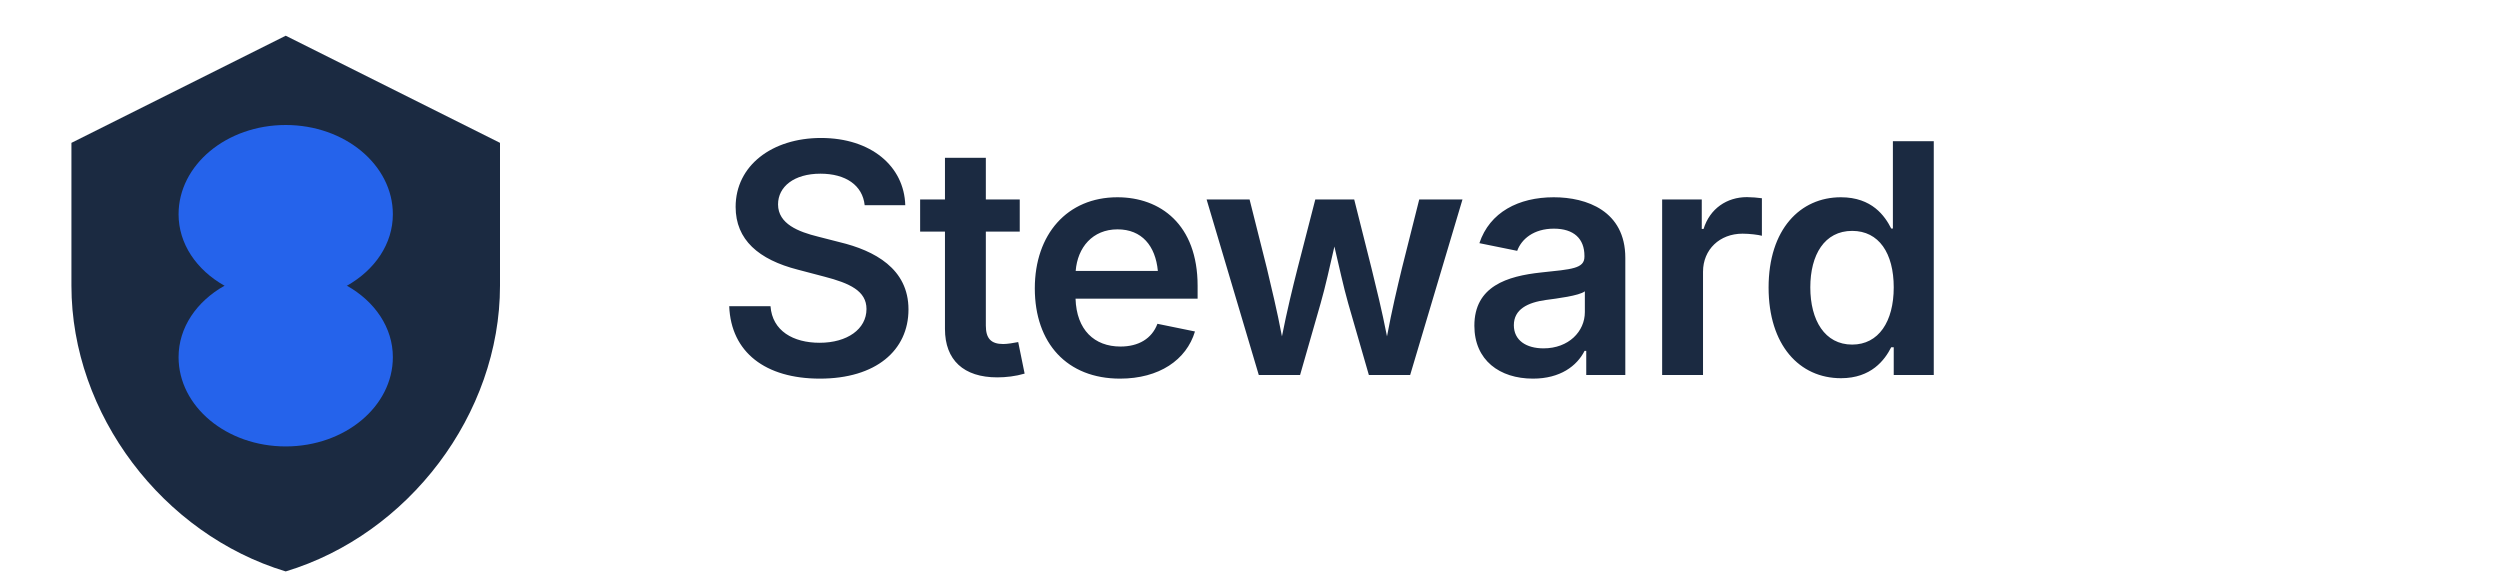
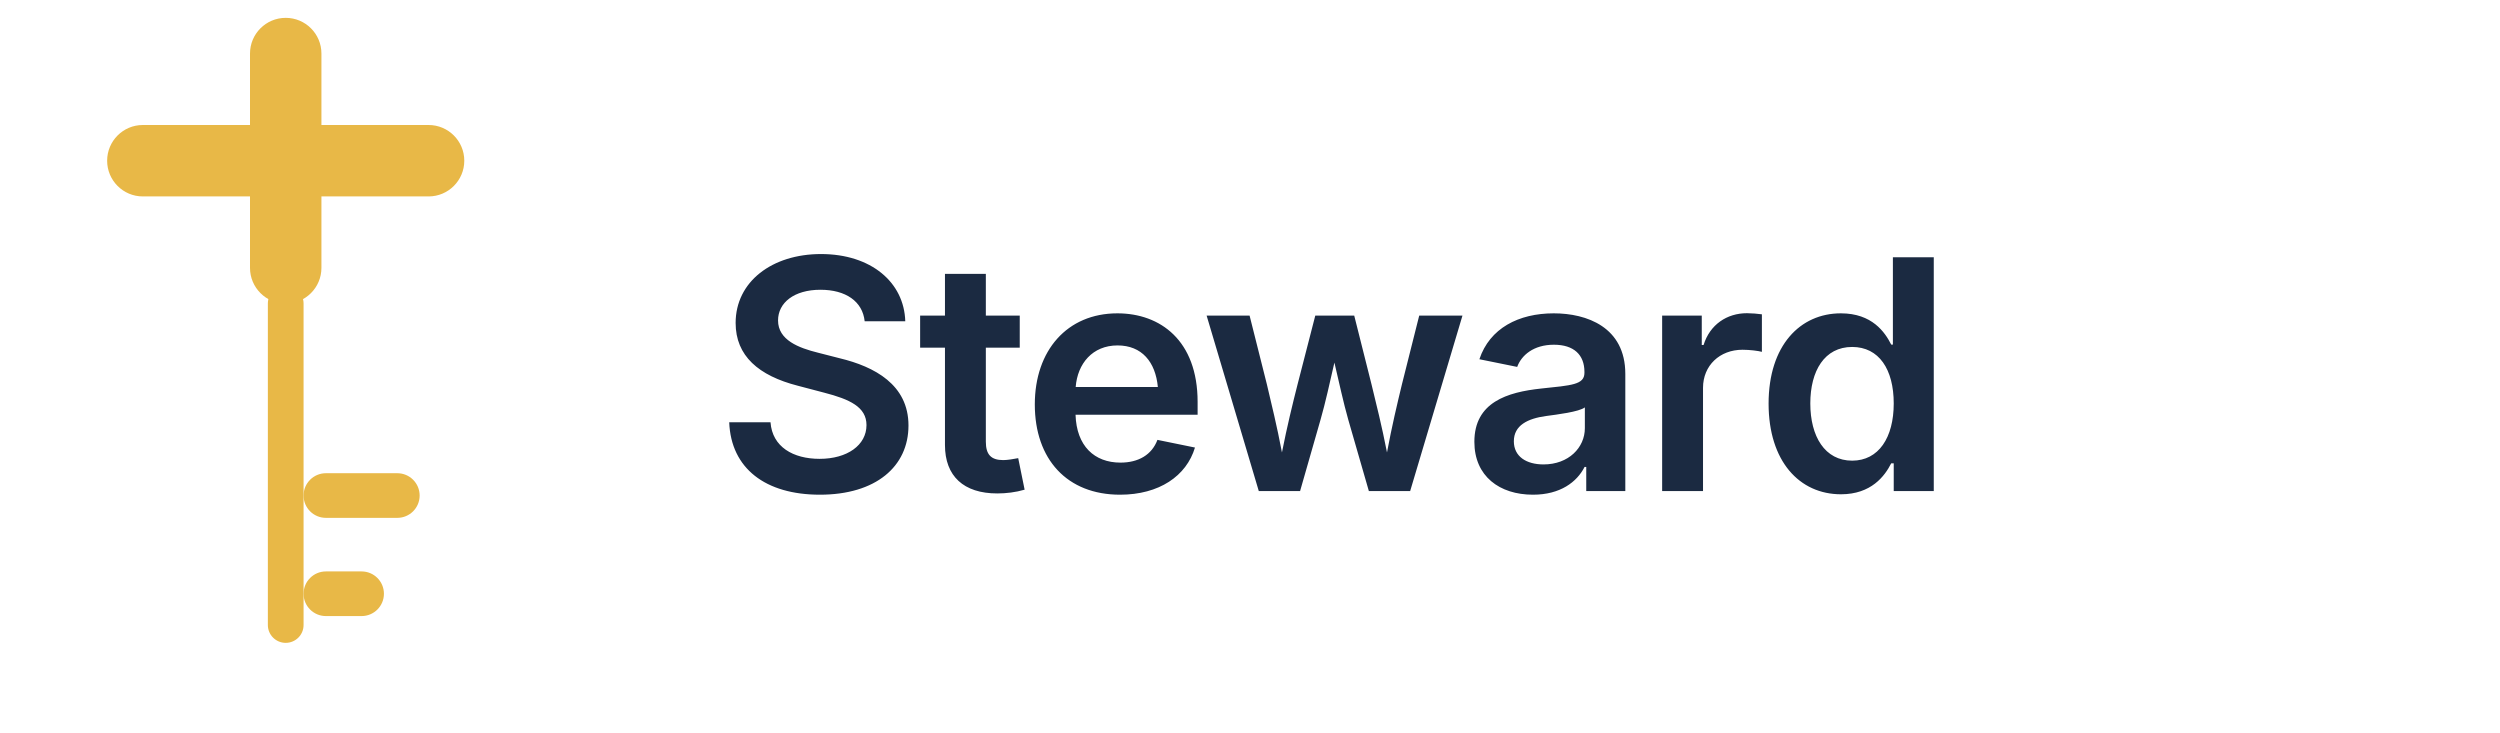
- <svg xmlns="http://www.w3.org/2000/svg" viewBox="0 0 280 64" fill="none">
-   <g transform="translate(0, 0)">
-     <path d="M32 4L8 16v16c0 14.4 10.24 27.84 24 32 13.76-4.16 24-17.6 24-32V16L32 4z" fill="#1B2A41" />
-     <path d="M32 14c-6.627 0-12 4.477-12 10 0 3.314 2.015 6.236 5.143 8L32 36l6.857-4c3.128-1.764 5.143-4.686 5.143-8 0-5.523-5.373-10-12-10z" fill="#2563EB" />
-     <path d="M32 50c6.627 0 12-4.477 12-10 0-3.314-2.015-6.236-5.143-8L32 28l-6.857 4c-3.128 1.764-5.143 4.686-5.143 8 0 5.523 5.373 10 12 10z" fill="#2563EB" />
-   </g>
-   <text x="80" y="42" font-family="Inter, system-ui, -apple-system, sans-serif" font-size="36" font-weight="600" fill="#1B2A41" letter-spacing="-0.02em">Steward</text>
+ <svg xmlns="http://www.w3.org/2000/svg" viewBox="0 0 280 82" fill="none">
+   <rect x="28" y="2" width="8" height="32" rx="4" fill="#E8B847" />
+   <rect x="12" y="14" width="40" height="8" rx="4" fill="#E8B847" />
+   <rect x="30" y="32" width="4" height="40" rx="2" fill="#E8B847" />
+   <rect x="34" y="53" width="13" height="5" rx="2.5" fill="#E8B847" />
+   <rect x="34" y="64" width="9" height="5" rx="2.5" fill="#E8B847" />
+   <text x="80" y="55" font-family="Inter, system-ui, -apple-system, sans-serif" font-size="36" font-weight="600" fill="#1B2A41" letter-spacing="-0.02em">Steward</text>
</svg>
